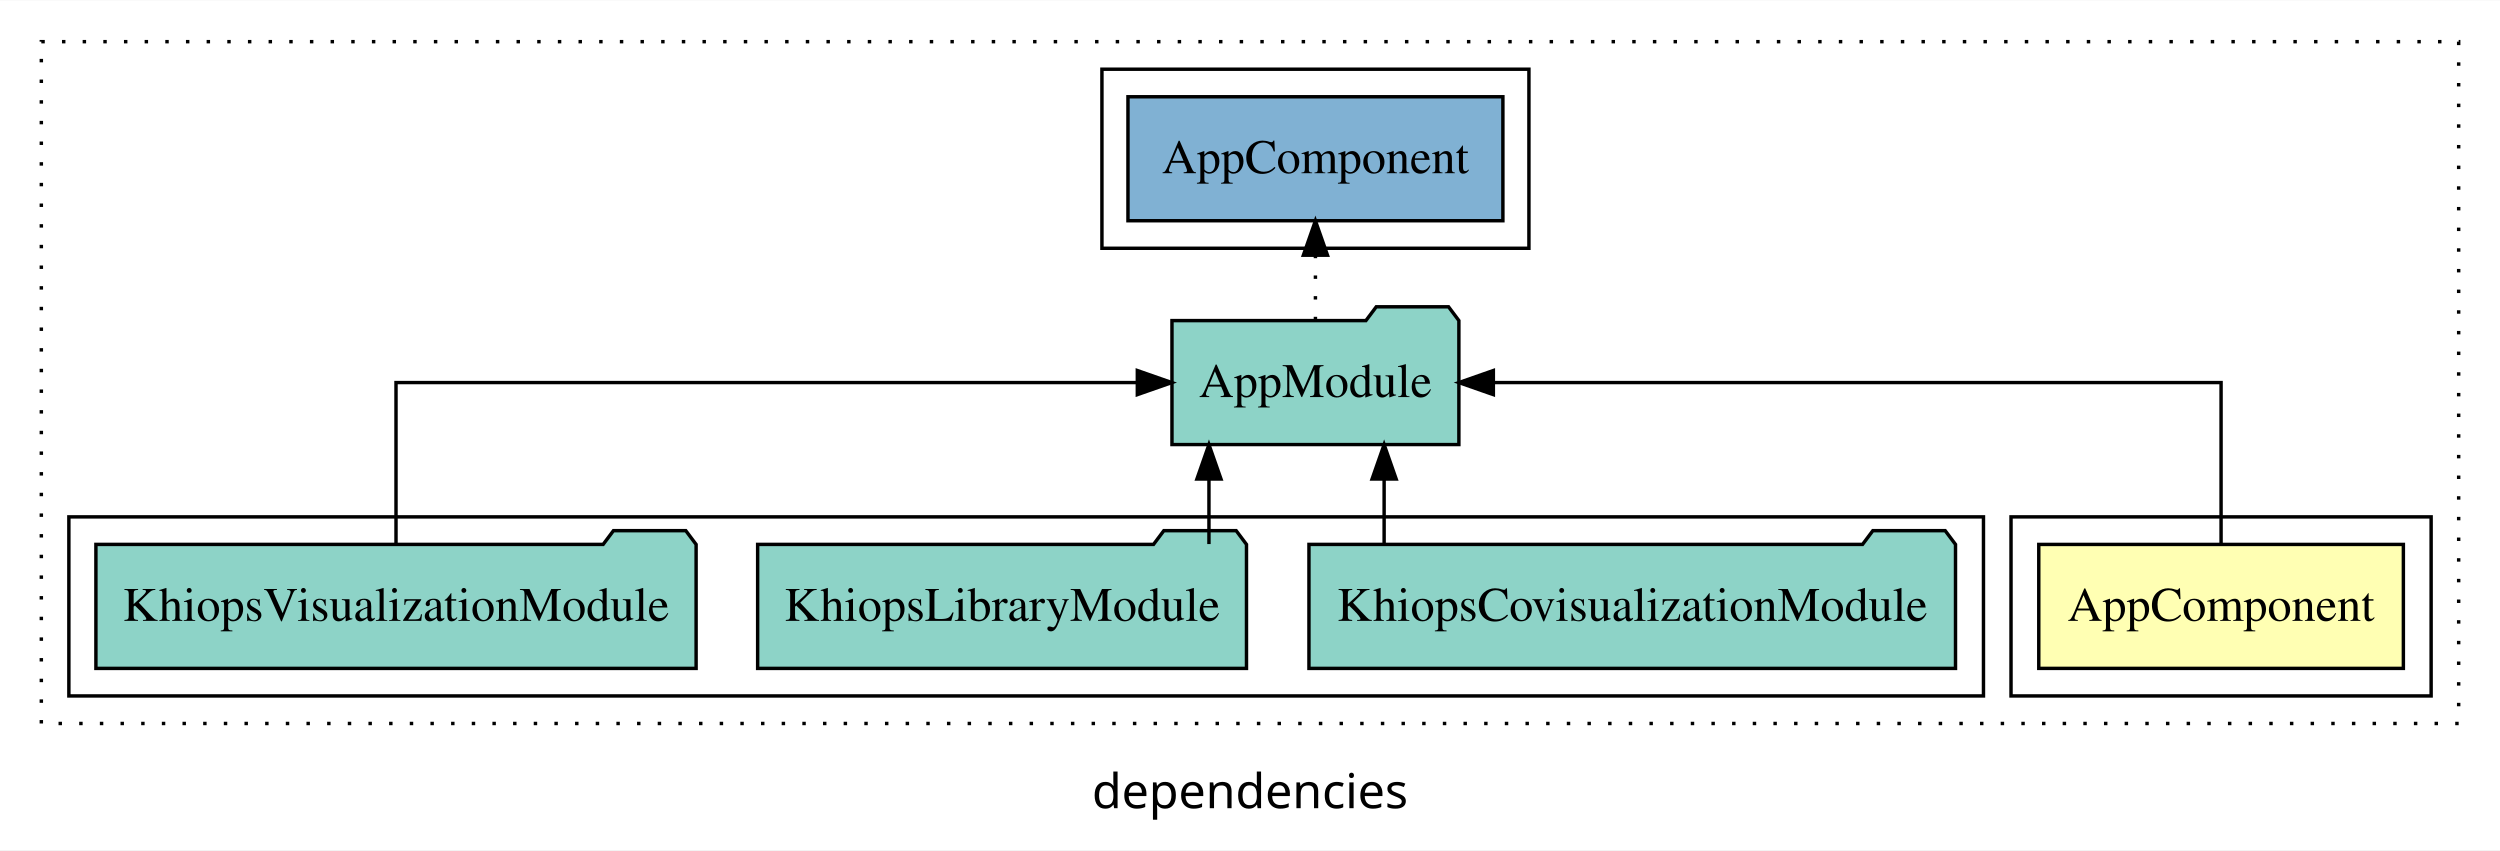
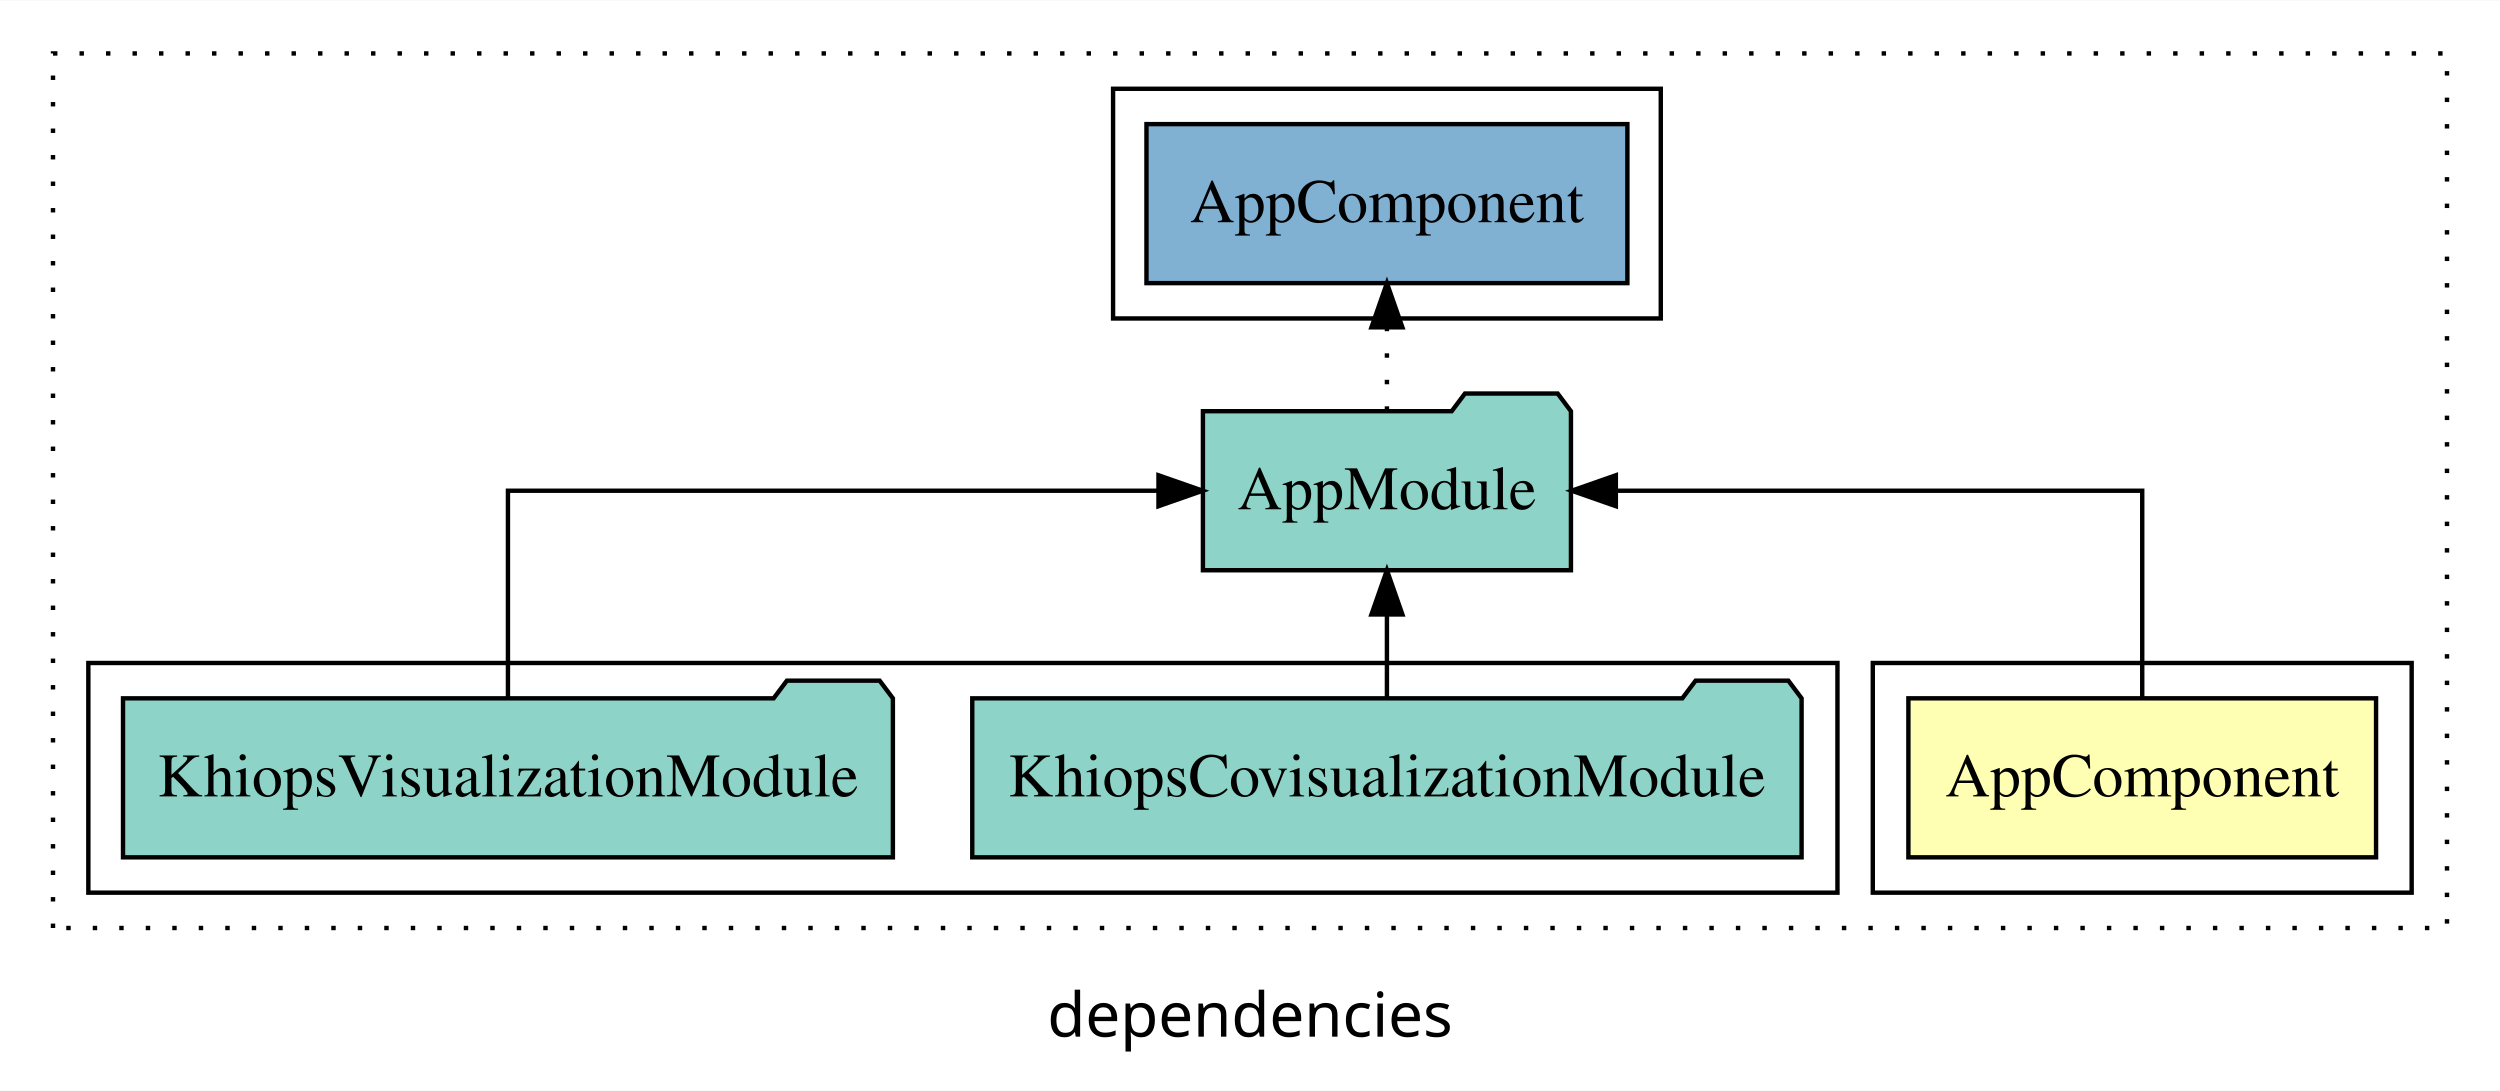
- <svg xmlns="http://www.w3.org/2000/svg" width="726pt" height="247pt" viewBox="0.00 0.00 726.00 246.80">
+ <svg xmlns="http://www.w3.org/2000/svg" width="566pt" height="247pt" viewBox="0.00 0.00 566.00 246.80">
  <g id="graph0" class="graph" transform="scale(1 1) rotate(0) translate(4 242.8)">
-     <polygon fill="white" stroke="transparent" points="-4,4 -4,-242.8 722,-242.8 722,4 -4,4" />
-     <text text-anchor="middle" x="359" y="-8.2" font-family="sans-serif" font-size="14.00">dependencies</text>
+     <polygon fill="white" stroke="transparent" points="-4,4 -4,-242.8 562,-242.8 562,4 -4,4" />
+     <text text-anchor="middle" x="279" y="-8.2" font-family="sans-serif" font-size="14.00">dependencies</text>
    <g id="clust1" class="cluster">
-       <polygon fill="none" stroke="black" stroke-dasharray="1,5" points="8,-32.8 8,-230.8 710,-230.8 710,-32.8 8,-32.8" />
+       <polygon fill="none" stroke="black" stroke-dasharray="1,5" points="8,-32.8 8,-230.8 550,-230.8 550,-32.8 8,-32.8" />
    </g>
    <g id="clust2" class="cluster">
-       <polygon fill="none" stroke="black" points="580,-40.8 580,-92.8 702,-92.8 702,-40.8 580,-40.8" />
+       <polygon fill="none" stroke="black" points="420,-40.8 420,-92.8 542,-92.8 542,-40.8 420,-40.8" />
    </g>
    <g id="clust4" class="cluster">
-       <polygon fill="none" stroke="black" points="16,-40.8 16,-92.8 572,-92.8 572,-40.8 16,-40.8" />
+       <polygon fill="none" stroke="black" points="16,-40.8 16,-92.8 412,-92.8 412,-40.8 16,-40.8" />
    </g>
    <g id="clust6" class="cluster">
-       <polygon fill="none" stroke="black" points="316,-170.8 316,-222.8 440,-222.8 440,-170.8 316,-170.8" />
+       <polygon fill="none" stroke="black" points="248,-170.8 248,-222.8 372,-222.8 372,-170.8 248,-170.8" />
    </g>
    <g id="node1" class="node">
-       <polygon fill="#ffffb3" stroke="black" points="693.94,-84.8 588.06,-84.8 588.06,-48.8 693.94,-48.8 693.94,-84.8" />
-       <text text-anchor="middle" x="641" y="-62.6" font-family="Times,serif" font-size="14.00">AppComponent</text>
+       <polygon fill="#ffffb3" stroke="black" points="533.94,-84.8 428.06,-84.8 428.06,-48.8 533.94,-48.8 533.94,-84.8" />
+       <text text-anchor="middle" x="481" y="-62.6" font-family="Times,serif" font-size="14.00">AppComponent</text>
    </g>
    <g id="node2" class="node">
-       <polygon fill="#8dd3c7" stroke="black" points="419.66,-149.8 416.66,-153.8 395.66,-153.8 392.66,-149.8 336.34,-149.8 336.34,-113.8 419.66,-113.8 419.66,-149.8" />
-       <text text-anchor="middle" x="378" y="-127.6" font-family="Times,serif" font-size="14.00">AppModule</text>
+       <polygon fill="#8dd3c7" stroke="black" points="351.66,-149.8 348.66,-153.8 327.66,-153.8 324.66,-149.8 268.34,-149.8 268.34,-113.8 351.66,-113.8 351.66,-149.8" />
+       <text text-anchor="middle" x="310" y="-127.6" font-family="Times,serif" font-size="14.00">AppModule</text>
    </g>
    <g id="edge1" class="edge">
-       <path fill="none" stroke="black" d="M641,-84.91C641,-104.14 641,-131.8 641,-131.8 641,-131.8 429.67,-131.8 429.67,-131.8" />
-       <polygon fill="black" stroke="black" points="429.67,-128.3 419.67,-131.8 429.67,-135.3 429.67,-128.3" />
+       <path fill="none" stroke="black" d="M481,-84.91C481,-104.14 481,-131.8 481,-131.8 481,-131.8 361.83,-131.8 361.83,-131.8" />
+       <polygon fill="black" stroke="black" points="361.83,-128.3 351.83,-131.8 361.83,-135.3 361.83,-128.3" />
    </g>
-     <g id="node6" class="node">
-       <polygon fill="#80b1d3" stroke="black" points="432.44,-214.8 323.56,-214.8 323.56,-178.8 432.44,-178.8 432.44,-214.8" />
-       <text text-anchor="middle" x="378" y="-192.6" font-family="Times,serif" font-size="14.00">AppComponent </text>
+     <g id="node5" class="node">
+       <polygon fill="#80b1d3" stroke="black" points="364.44,-214.8 255.56,-214.8 255.56,-178.8 364.44,-178.8 364.44,-214.8" />
+       <text text-anchor="middle" x="310" y="-192.6" font-family="Times,serif" font-size="14.00">AppComponent </text>
    </g>
-     <g id="edge5" class="edge">
-       <path fill="none" stroke="black" stroke-dasharray="1,5" d="M378,-149.91C378,-149.91 378,-168.79 378,-168.79" />
-       <polygon fill="black" stroke="black" points="374.5,-168.79 378,-178.79 381.5,-168.79 374.5,-168.79" />
+     <g id="edge4" class="edge">
+       <path fill="none" stroke="black" stroke-dasharray="1,5" d="M310,-149.91C310,-149.91 310,-168.79 310,-168.79" />
+       <polygon fill="black" stroke="black" points="306.5,-168.79 310,-178.79 313.5,-168.79 306.5,-168.79" />
    </g>
    <g id="node3" class="node">
-       <polygon fill="#8dd3c7" stroke="black" points="563.88,-84.8 560.88,-88.8 539.88,-88.8 536.88,-84.8 376.12,-84.8 376.12,-48.8 563.88,-48.8 563.88,-84.8" />
-       <text text-anchor="middle" x="470" y="-62.6" font-family="Times,serif" font-size="14.00">KhiopsCovisualizationModule</text>
+       <polygon fill="#8dd3c7" stroke="black" points="403.88,-84.8 400.88,-88.8 379.88,-88.8 376.88,-84.8 216.12,-84.8 216.12,-48.8 403.88,-48.8 403.88,-84.8" />
+       <text text-anchor="middle" x="310" y="-62.6" font-family="Times,serif" font-size="14.00">KhiopsCovisualizationModule</text>
    </g>
    <g id="edge2" class="edge">
-       <path fill="none" stroke="black" d="M397.95,-84.91C397.95,-84.91 397.95,-103.79 397.95,-103.79" />
-       <polygon fill="black" stroke="black" points="394.45,-103.79 397.95,-113.79 401.45,-103.79 394.45,-103.79" />
+       <path fill="none" stroke="black" d="M310,-84.91C310,-84.91 310,-103.79 310,-103.79" />
+       <polygon fill="black" stroke="black" points="306.5,-103.79 310,-113.79 313.5,-103.79 306.5,-103.79" />
    </g>
    <g id="node4" class="node">
-       <polygon fill="#8dd3c7" stroke="black" points="357.98,-84.8 354.98,-88.8 333.98,-88.8 330.98,-84.8 216.02,-84.8 216.02,-48.8 357.98,-48.8 357.98,-84.8" />
-       <text text-anchor="middle" x="287" y="-62.6" font-family="Times,serif" font-size="14.00">KhiopsLibraryModule</text>
-     </g>
-     <g id="edge3" class="edge">
-       <path fill="none" stroke="black" d="M347.08,-84.91C347.08,-84.91 347.08,-103.79 347.08,-103.79" />
-       <polygon fill="black" stroke="black" points="343.58,-103.79 347.08,-113.79 350.58,-103.79 343.58,-103.79" />
-     </g>
-     <g id="node5" class="node">
      <polygon fill="#8dd3c7" stroke="black" points="198.15,-84.8 195.15,-88.8 174.15,-88.8 171.15,-84.8 23.85,-84.8 23.85,-48.8 198.15,-48.8 198.15,-84.8" />
      <text text-anchor="middle" x="111" y="-62.6" font-family="Times,serif" font-size="14.00">KhiopsVisualizationModule</text>
    </g>
-     <g id="edge4" class="edge">
-       <path fill="none" stroke="black" d="M111,-84.91C111,-104.14 111,-131.8 111,-131.8 111,-131.8 326.28,-131.8 326.28,-131.8" />
-       <polygon fill="black" stroke="black" points="326.28,-135.3 336.28,-131.8 326.28,-128.3 326.28,-135.3" />
+     <g id="edge3" class="edge">
+       <path fill="none" stroke="black" d="M111,-84.91C111,-104.14 111,-131.8 111,-131.8 111,-131.8 258.28,-131.8 258.28,-131.8" />
+       <polygon fill="black" stroke="black" points="258.28,-135.3 268.28,-131.8 258.28,-128.3 258.28,-135.3" />
    </g>
  </g>
</svg>
